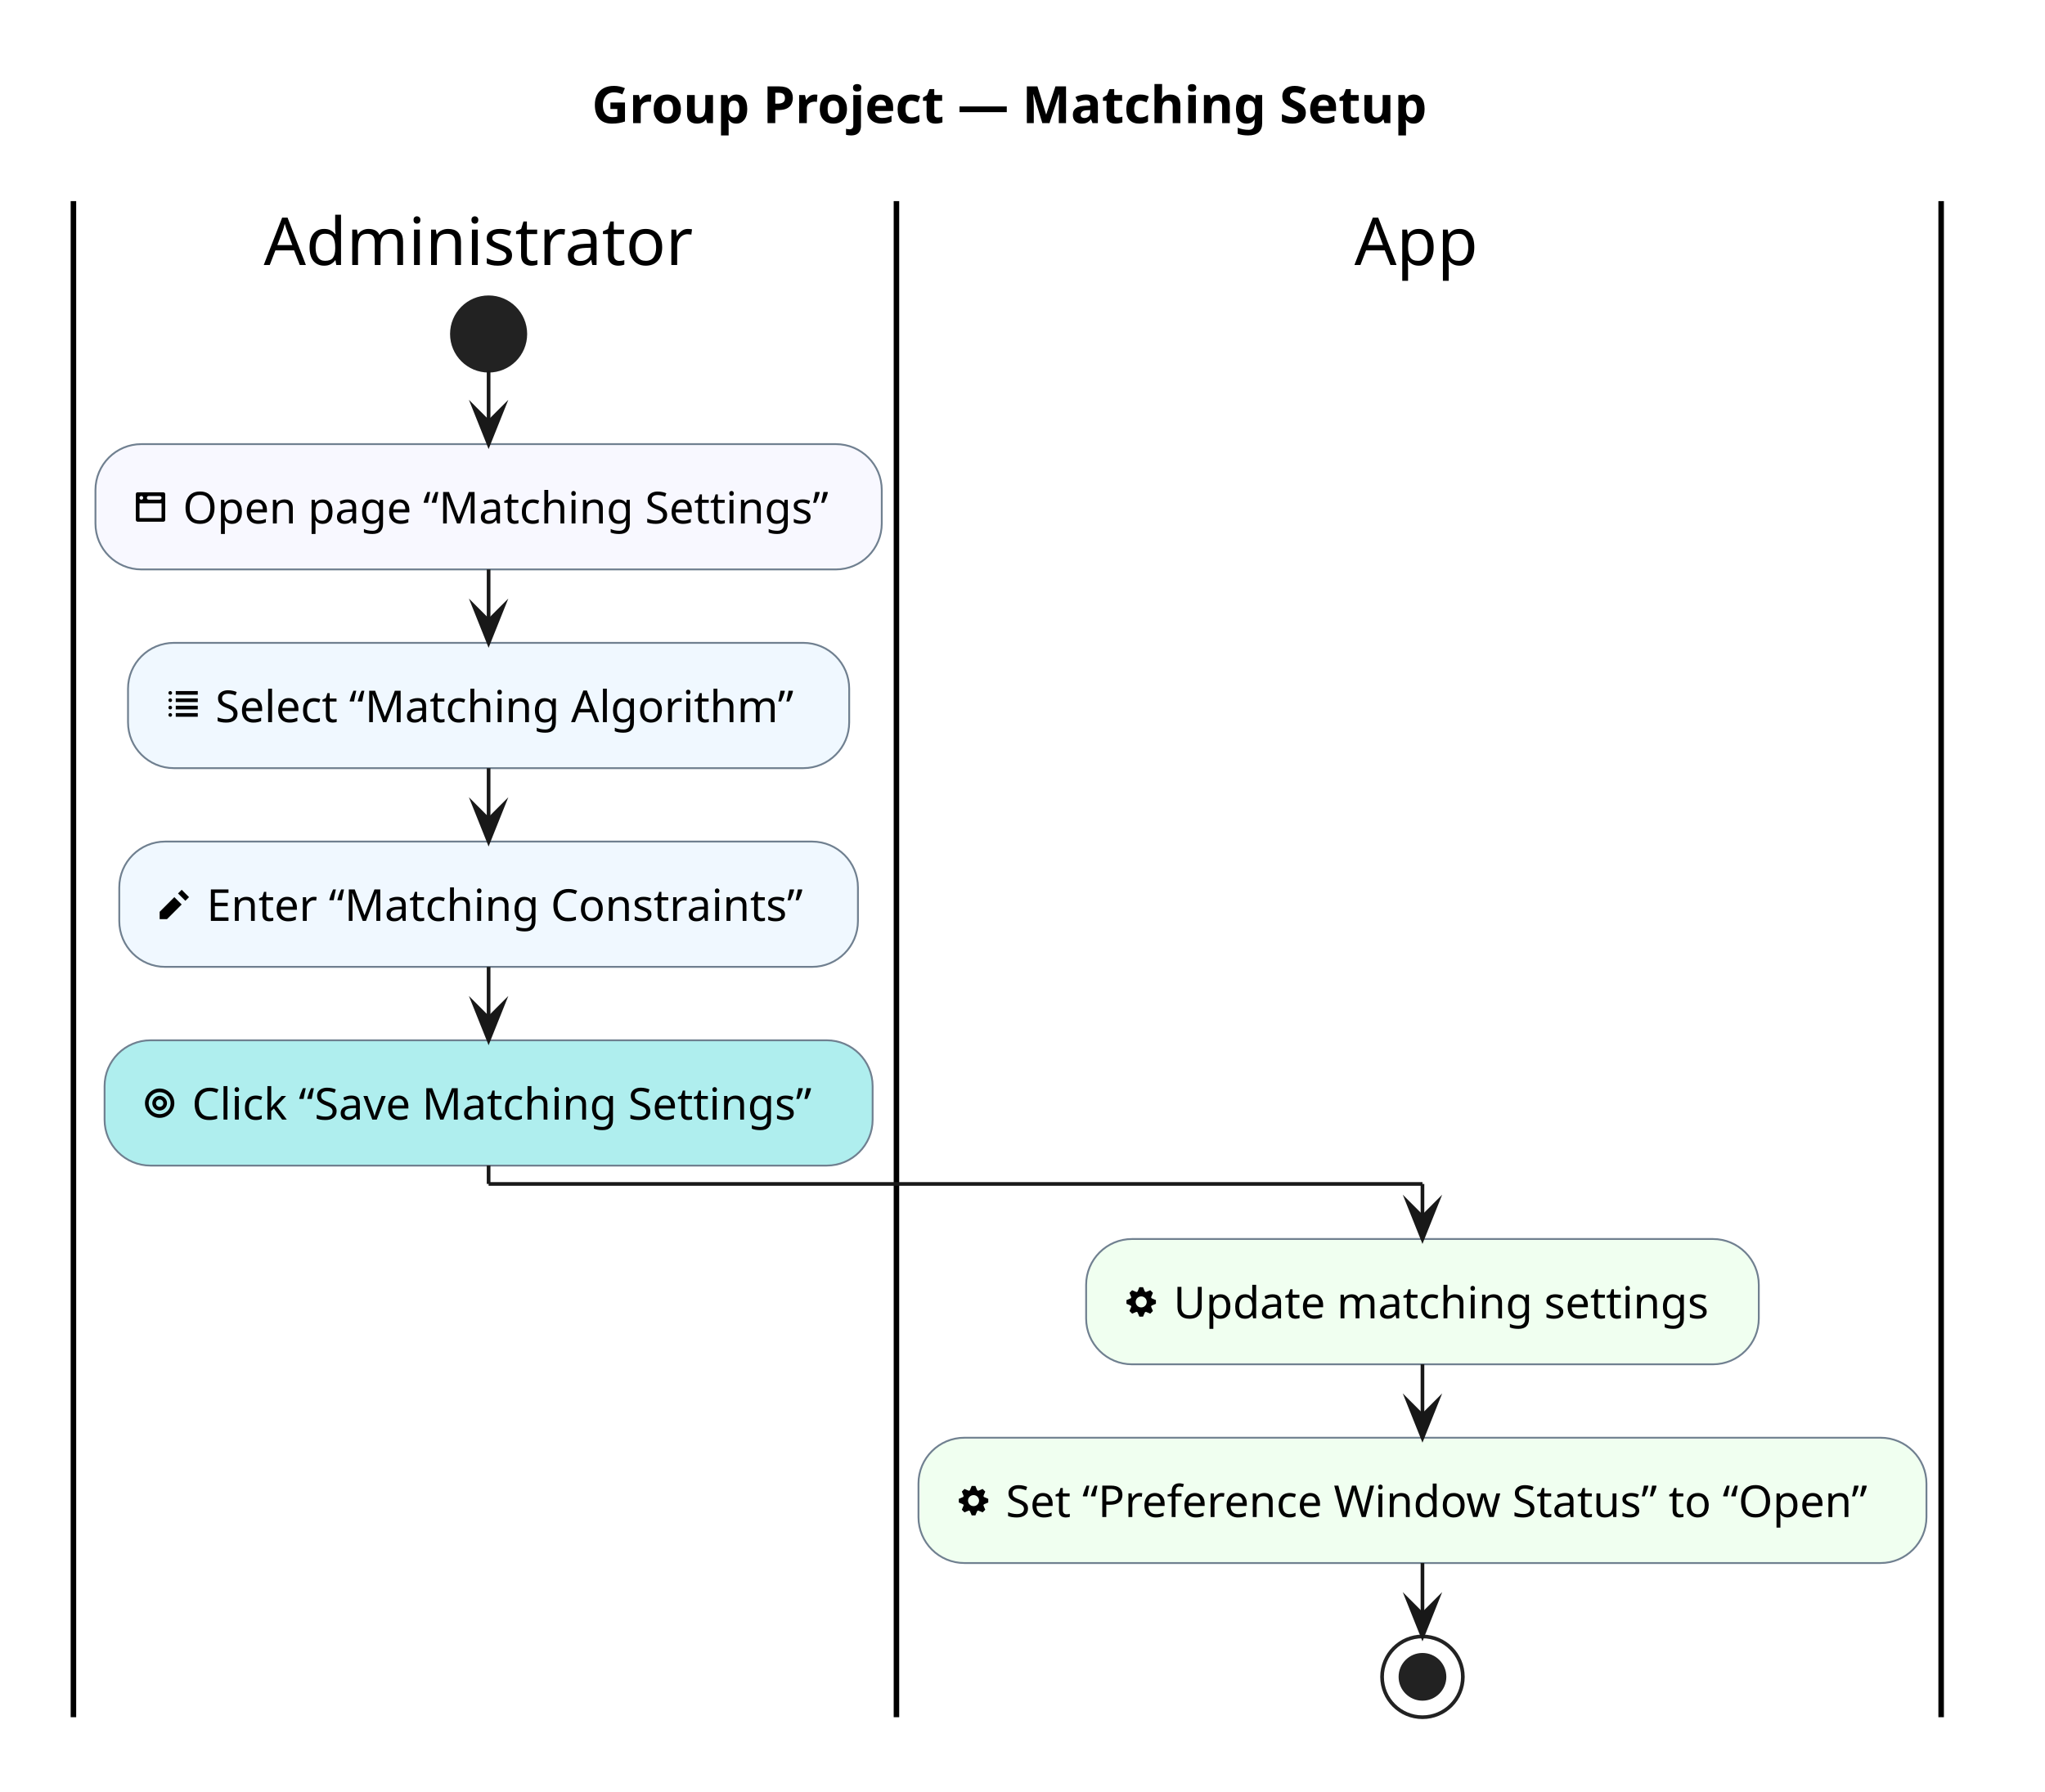
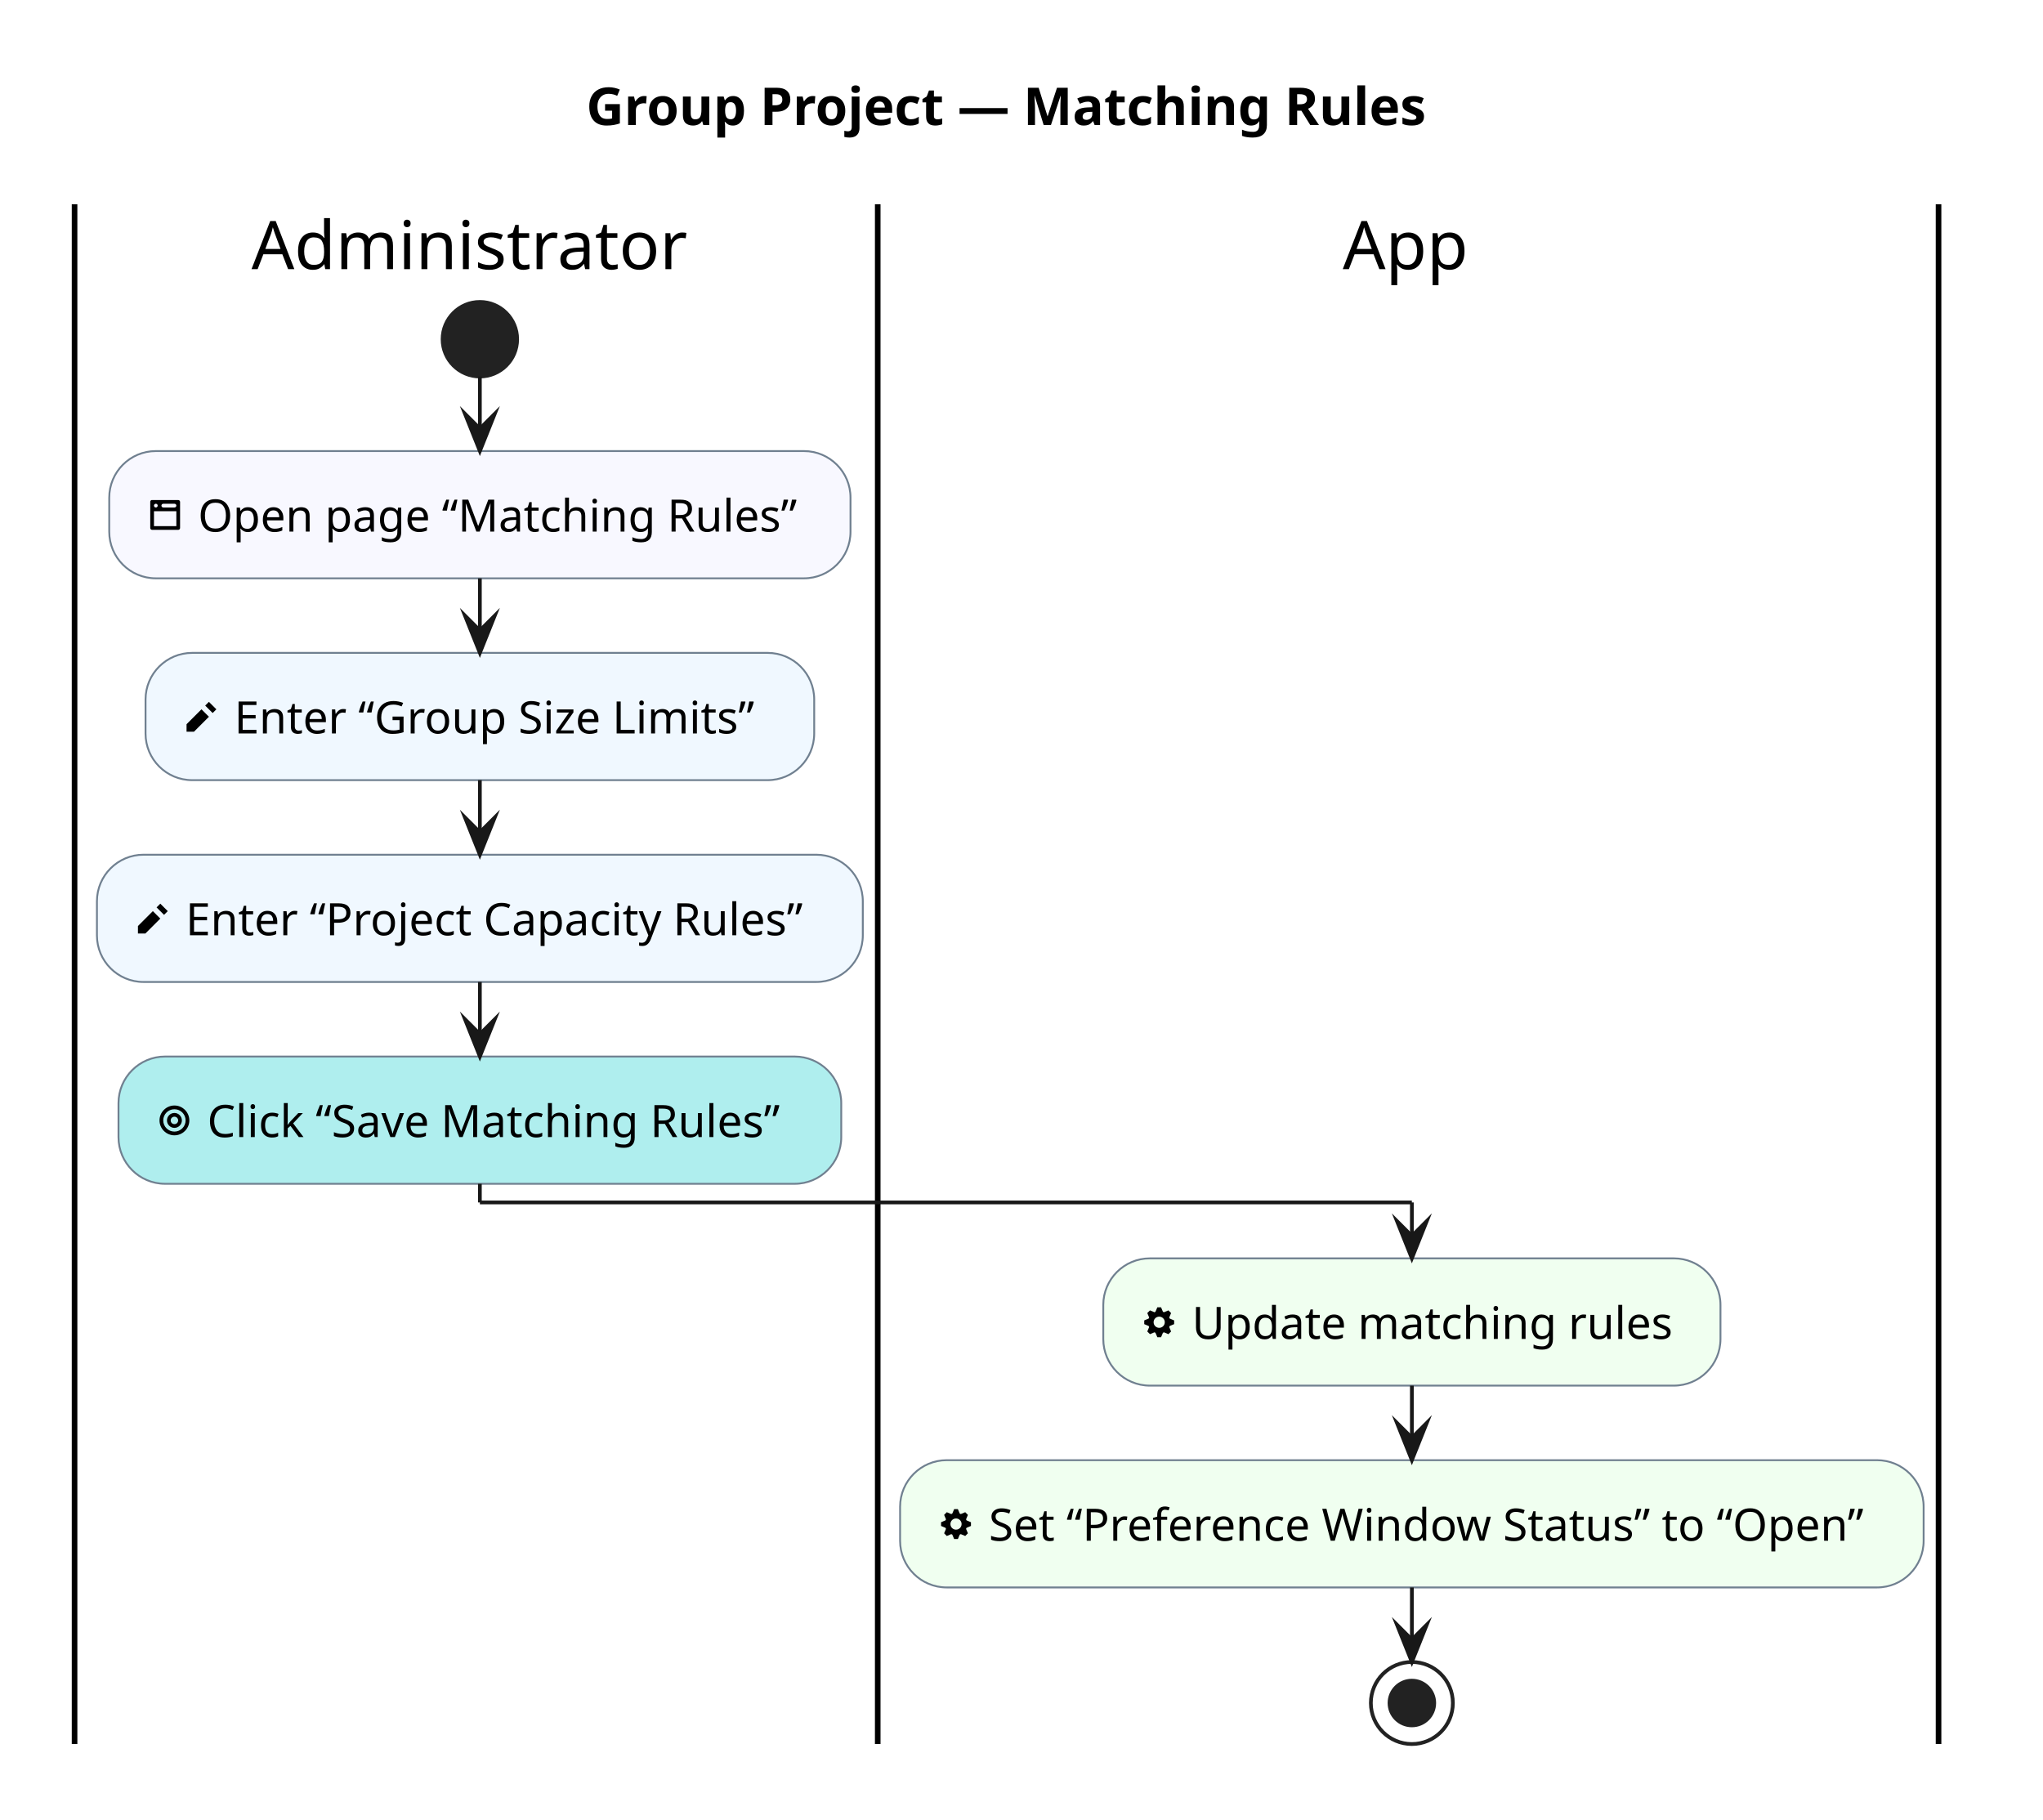
- <svg xmlns="http://www.w3.org/2000/svg" contentStyleType="text/css" data-diagram-type="ACTIVITY" height="488px" preserveAspectRatio="none" style="width:557px;height:488px;background:#FFFFFF;" version="1.1" viewBox="0 0 557 488" width="557px" zoomAndPan="magnify">
+ <svg xmlns="http://www.w3.org/2000/svg" contentStyleType="text/css" data-diagram-type="ACTIVITY" height="488px" preserveAspectRatio="none" style="width:548px;height:488px;background:#FFFFFF;" version="1.1" viewBox="0 0 548 488" width="548px" zoomAndPan="magnify">
  <defs />
  <g>
    <g class="title" data-source-line="2">
-       <text fill="#000000" font-family="sans-serif" font-size="14" font-weight="700" lengthAdjust="spacing" textLength="233.14" x="161.21" y="33.535">Group Project — Matching Setup</text>
+       <text fill="#000000" font-family="sans-serif" font-size="14" font-weight="700" lengthAdjust="spacing" textLength="232.319" x="157.255" y="33.535">Group Project — Matching Rules</text>
    </g>
-     <rect fill="none" height="21.199" style="stroke:none;stroke-width:1;" width="510.56" x="20" y="54.785" />
-     <ellipse cx="133.083" cy="90.984" fill="#222222" rx="10" ry="10" style="stroke:#222222;stroke-width:1;" />
-     <rect fill="#F8F8FF" height="34.133" rx="12.5" ry="12.5" style="stroke:#708090;stroke-width:0.5;" width="214.166" x="26" y="120.984" />
-     <path d="M37.34,134.117 A0.5,0.5 0 0 0 37,134.617 L37,141.617 A0.5,0.5 0 0 0 37.5,142.117 L44.5,142.117 A0.5,0.5 0 0 0 45,141.617 L45,134.617 A0.5,0.5 0 0 0 44.5,134.117 L37.5,134.117 A0.5,0.5 0 0 0 37.41,134.117 A0.5,0.5 0 0 0 37.35,134.117 M38.5,135.117 C38.78,135.117 39,135.337 39,135.617 C39,135.897 38.78,136.117 38.5,136.117 C38.22,136.117 38,135.897 38,135.617 C38,135.337 38.22,135.117 38.5,135.117 M40.5,135.117 L43.5,135.117 C43.78,135.117 44,135.337 44,135.617 C44,135.897 43.78,136.117 43.5,136.117 L40.5,136.117 C40.22,136.117 40,135.897 40,135.617 C40,135.337 40.22,135.117 40.5,135.117 M38,137.117 L44,137.117 L44,141.117 L38,141.117 L38,137.117" fill="#000000" />
-     <text fill="#000000" font-family="sans-serif" font-size="12" lengthAdjust="spacing" textLength="180.369" x="49.797" y="142.586">Open page “Matching Settings”</text>
-     <rect fill="#F0F8FF" height="34.133" rx="12.5" ry="12.5" style="stroke:#708090;stroke-width:0.5;" width="196.43" x="34.868" y="175.117" />
-     <path d="M46.368,188.25 C46.088,188.25 45.868,188.47 45.868,188.75 C45.868,189.03 46.088,189.25 46.368,189.25 C46.648,189.25 46.868,189.03 46.868,188.75 C46.868,188.47 46.648,188.25 46.368,188.25 M47.868,188.25 L47.868,189.25 L53.868,189.25 L53.868,188.25 L47.868,188.25 M46.368,190.25 C46.088,190.25 45.868,190.47 45.868,190.75 C45.868,191.03 46.088,191.25 46.368,191.25 C46.648,191.25 46.868,191.03 46.868,190.75 C46.868,190.47 46.648,190.25 46.368,190.25 M47.868,190.25 L47.868,191.25 L53.868,191.25 L53.868,190.25 L47.868,190.25 M46.368,192.25 C46.088,192.25 45.868,192.47 45.868,192.75 C45.868,193.03 46.088,193.25 46.368,193.25 C46.648,193.25 46.868,193.03 46.868,192.75 C46.868,192.47 46.648,192.25 46.368,192.25 M47.868,192.25 L47.868,193.25 L53.868,193.25 L53.868,192.25 L47.868,192.25 M46.368,194.25 C46.088,194.25 45.868,194.47 45.868,194.75 C45.868,195.03 46.088,195.25 46.368,195.25 C46.648,195.25 46.868,195.03 46.868,194.75 C46.868,194.47 46.648,194.25 46.368,194.25 M47.868,194.25 L47.868,195.25 L53.868,195.25 L53.868,194.25 L47.868,194.25" fill="#000000" />
-     <text fill="#000000" font-family="sans-serif" font-size="12" lengthAdjust="spacing" textLength="162.633" x="58.665" y="196.719">Select “Matching Algorithm”</text>
-     <rect fill="#F0F8FF" height="34.133" rx="12.5" ry="12.5" style="stroke:#708090;stroke-width:0.5;" width="201.193" x="32.486" y="229.25" />
-     <path d="M49.486,242.383 L48.486,243.383 L50.486,245.383 L51.486,244.383 L49.486,242.383 M47.486,244.383 L43.486,248.383 L43.486,250.383 L45.486,250.383 L49.486,246.383 L47.486,244.383" fill="#000000" />
-     <text fill="#000000" font-family="sans-serif" font-size="12" lengthAdjust="spacing" textLength="167.397" x="56.283" y="250.852">Enter “Matching Constraints”</text>
-     <rect fill="#AFEEEE" height="34.133" rx="12.5" ry="12.5" style="stroke:#708090;stroke-width:0.5;" width="209.197" x="28.484" y="283.383" />
-     <path d="M43.484,296.516 C41.284,296.516 39.484,298.316 39.484,300.516 C39.484,302.716 41.284,304.516 43.484,304.516 C45.684,304.516 47.484,302.716 47.484,300.516 C47.484,298.316 45.684,296.516 43.484,296.516 M43.484,297.516 C45.144,297.516 46.484,298.856 46.484,300.516 C46.484,302.176 45.144,303.516 43.484,303.516 C41.824,303.516 40.484,302.176 40.484,300.516 C40.484,298.856 41.824,297.516 43.484,297.516 M43.484,298.516 C42.384,298.516 41.484,299.416 41.484,300.516 C41.484,301.616 42.384,302.516 43.484,302.516 C44.584,302.516 45.484,301.616 45.484,300.516 C45.484,299.416 44.584,298.516 43.484,298.516 M43.484,299.516 C44.044,299.516 44.484,299.956 44.484,300.516 C44.484,301.076 44.044,301.516 43.484,301.516 C42.924,301.516 42.484,301.076 42.484,300.516 C42.484,299.956 42.924,299.516 43.484,299.516" fill="#000000" />
-     <text fill="#000000" font-family="sans-serif" font-size="12" lengthAdjust="spacing" textLength="175.4" x="52.281" y="304.984">Click “Save Matching Settings”</text>
+     <rect fill="none" height="21.199" style="stroke:none;stroke-width:1;" width="501.83" x="20" y="54.785" />
+     <ellipse cx="128.718" cy="90.984" fill="#222222" rx="10" ry="10" style="stroke:#222222;stroke-width:1;" />
+     <rect fill="#F8F8FF" height="34.133" rx="12.5" ry="12.5" style="stroke:#708090;stroke-width:0.5;" width="198.832" x="29.302" y="120.984" />
+     <path d="M40.642,134.117 A0.5,0.5 0 0 0 40.302,134.617 L40.302,141.617 A0.5,0.5 0 0 0 40.802,142.117 L47.802,142.117 A0.5,0.5 0 0 0 48.302,141.617 L48.302,134.617 A0.5,0.5 0 0 0 47.802,134.117 L40.802,134.117 A0.5,0.5 0 0 0 40.712,134.117 A0.5,0.5 0 0 0 40.652,134.117 M41.802,135.117 C42.082,135.117 42.302,135.337 42.302,135.617 C42.302,135.897 42.082,136.117 41.802,136.117 C41.522,136.117 41.302,135.897 41.302,135.617 C41.302,135.337 41.522,135.117 41.802,135.117 M43.802,135.117 L46.802,135.117 C47.082,135.117 47.302,135.337 47.302,135.617 C47.302,135.897 47.082,136.117 46.802,136.117 L43.802,136.117 C43.522,136.117 43.302,135.897 43.302,135.617 C43.302,135.337 43.522,135.117 43.802,135.117 M41.302,137.117 L47.302,137.117 L47.302,141.117 L41.302,141.117 L41.302,137.117" fill="#000000" />
+     <text fill="#000000" font-family="sans-serif" font-size="12" lengthAdjust="spacing" textLength="165.035" x="53.099" y="142.586">Open page “Matching Rules”</text>
+     <rect fill="#F0F8FF" height="34.133" rx="12.5" ry="12.5" style="stroke:#708090;stroke-width:0.5;" width="179.356" x="39.04" y="175.117" />
+     <path d="M56.04,188.25 L55.04,189.25 L57.04,191.25 L58.04,190.25 L56.04,188.25 M54.04,190.25 L50.04,194.25 L50.04,196.25 L52.04,196.25 L56.04,192.25 L54.04,190.25" fill="#000000" />
+     <text fill="#000000" font-family="sans-serif" font-size="12" lengthAdjust="spacing" textLength="145.559" x="62.837" y="196.719">Enter “Group Size Limits”</text>
+     <rect fill="#F0F8FF" height="34.133" rx="12.5" ry="12.5" style="stroke:#708090;stroke-width:0.5;" width="205.435" x="26" y="229.25" />
+     <path d="M43,242.383 L42,243.383 L44,245.383 L45,244.383 L43,242.383 M41,244.383 L37,248.383 L37,250.383 L39,250.383 L43,246.383 L41,244.383" fill="#000000" />
+     <text fill="#000000" font-family="sans-serif" font-size="12" lengthAdjust="spacing" textLength="171.639" x="49.797" y="250.852">Enter “Project Capacity Rules”</text>
+     <rect fill="#AFEEEE" height="34.133" rx="12.5" ry="12.5" style="stroke:#708090;stroke-width:0.5;" width="193.863" x="31.786" y="283.383" />
+     <path d="M46.786,296.516 C44.586,296.516 42.786,298.316 42.786,300.516 C42.786,302.716 44.586,304.516 46.786,304.516 C48.986,304.516 50.786,302.716 50.786,300.516 C50.786,298.316 48.986,296.516 46.786,296.516 M46.786,297.516 C48.446,297.516 49.786,298.856 49.786,300.516 C49.786,302.176 48.446,303.516 46.786,303.516 C45.126,303.516 43.786,302.176 43.786,300.516 C43.786,298.856 45.126,297.516 46.786,297.516 M46.786,298.516 C45.686,298.516 44.786,299.416 44.786,300.516 C44.786,301.616 45.686,302.516 46.786,302.516 C47.886,302.516 48.786,301.616 48.786,300.516 C48.786,299.416 47.886,298.516 46.786,298.516 M46.786,299.516 C47.346,299.516 47.786,299.956 47.786,300.516 C47.786,301.076 47.346,301.516 46.786,301.516 C46.226,301.516 45.786,301.076 45.786,300.516 C45.786,299.956 46.226,299.516 46.786,299.516" fill="#000000" />
+     <text fill="#000000" font-family="sans-serif" font-size="12" lengthAdjust="spacing" textLength="160.066" x="55.583" y="304.984">Click “Save Matching Rules”</text>
    <line style="stroke:#000000;stroke-width:1.5;" x1="20" x2="20" y1="54.785" y2="467.781" />
-     <rect fill="#F0FFF0" height="34.133" rx="12.5" ry="12.5" style="stroke:#708090;stroke-width:0.5;" width="183.217" x="295.831" y="337.516" />
-     <path d="M310.331,350.648 L309.831,351.838 C309.731,351.868 309.641,351.918 309.551,351.968 L308.361,351.468 L307.641,352.188 L308.141,353.378 C308.091,353.478 308.051,353.558 308.011,353.658 L306.821,354.158 L306.821,355.158 L308.011,355.658 C308.051,355.758 308.091,355.838 308.141,355.938 L307.641,357.128 L308.361,357.848 L309.551,357.348 C309.641,357.388 309.731,357.438 309.831,357.478 L310.331,358.668 L311.331,358.668 L311.831,357.478 C311.921,357.438 312.021,357.398 312.111,357.348 L313.301,357.848 L314.021,357.128 L313.521,355.938 C313.561,355.848 313.611,355.748 313.651,355.658 L314.841,355.158 L314.841,354.158 L313.651,353.658 C313.621,353.568 313.571,353.468 313.521,353.378 L314.021,352.188 L313.301,351.468 L312.111,351.968 C312.021,351.928 311.921,351.878 311.831,351.838 L311.331,350.648 L310.331,350.648 M310.831,353.148 C311.661,353.148 312.331,353.818 312.331,354.648 C312.331,355.478 311.661,356.148 310.831,356.148 C310.001,356.148 309.331,355.478 309.331,354.648 C309.331,353.818 310.001,353.148 310.831,353.148" fill="#000000" />
-     <text fill="#000000" font-family="sans-serif" font-size="12" lengthAdjust="spacing" textLength="149.42" x="319.628" y="359.117">Update matching settings</text>
-     <rect fill="#F0FFF0" height="34.133" rx="12.5" ry="12.5" style="stroke:#708090;stroke-width:0.5;" width="274.547" x="250.166" y="391.648" />
-     <path d="M264.666,404.781 L264.166,405.971 C264.066,406.001 263.976,406.051 263.886,406.101 L262.696,405.601 L261.976,406.321 L262.476,407.511 C262.426,407.611 262.386,407.691 262.346,407.791 L261.156,408.291 L261.156,409.291 L262.346,409.791 C262.386,409.891 262.426,409.971 262.476,410.071 L261.976,411.261 L262.696,411.981 L263.886,411.481 C263.976,411.521 264.066,411.571 264.166,411.611 L264.666,412.801 L265.666,412.801 L266.166,411.611 C266.256,411.571 266.356,411.531 266.446,411.481 L267.636,411.981 L268.356,411.261 L267.856,410.071 C267.896,409.981 267.946,409.881 267.986,409.791 L269.176,409.291 L269.176,408.291 L267.986,407.791 C267.956,407.701 267.906,407.601 267.856,407.511 L268.356,406.321 L267.636,405.601 L266.446,406.101 C266.356,406.061 266.256,406.011 266.166,405.971 L265.666,404.781 L264.666,404.781 M265.166,407.281 C265.996,407.281 266.666,407.951 266.666,408.781 C266.666,409.611 265.996,410.281 265.166,410.281 C264.336,410.281 263.666,409.611 263.666,408.781 C263.666,407.951 264.336,407.281 265.166,407.281" fill="#000000" />
-     <text fill="#000000" font-family="sans-serif" font-size="12" lengthAdjust="spacing" textLength="240.75" x="273.963" y="413.25">Set “Preference Window Status” to “Open”</text>
-     <ellipse cx="387.44" cy="456.781" fill="none" rx="11" ry="11" style="stroke:#222222;stroke-width:1;" />
-     <ellipse cx="387.44" cy="456.781" fill="#222222" rx="6" ry="6" style="stroke:#222222;stroke-width:1;" />
-     <line style="stroke:#000000;stroke-width:1.5;" x1="244.166" x2="244.166" y1="54.785" y2="467.781" />
-     <line style="stroke:#000000;stroke-width:1.5;" x1="528.713" x2="528.713" y1="54.785" y2="467.781" />
-     <line style="stroke:#181818;stroke-width:1;" x1="133.083" x2="133.083" y1="100.984" y2="120.984" />
-     <polygon fill="#181818" points="129.083,110.984,133.083,120.984,137.083,110.984,133.083,114.984" style="stroke:#181818;stroke-width:1;stroke-linejoin:miter;stroke-miterlimit:10;" />
-     <line style="stroke:#181818;stroke-width:1;" x1="133.083" x2="133.083" y1="155.117" y2="175.117" />
-     <polygon fill="#181818" points="129.083,165.117,133.083,175.117,137.083,165.117,133.083,169.117" style="stroke:#181818;stroke-width:1;stroke-linejoin:miter;stroke-miterlimit:10;" />
-     <line style="stroke:#181818;stroke-width:1;" x1="133.083" x2="133.083" y1="209.25" y2="229.25" />
-     <polygon fill="#181818" points="129.083,219.25,133.083,229.25,137.083,219.25,133.083,223.25" style="stroke:#181818;stroke-width:1;stroke-linejoin:miter;stroke-miterlimit:10;" />
-     <line style="stroke:#181818;stroke-width:1;" x1="133.083" x2="133.083" y1="263.383" y2="283.383" />
-     <polygon fill="#181818" points="129.083,273.383,133.083,283.383,137.083,273.383,133.083,277.383" style="stroke:#181818;stroke-width:1;stroke-linejoin:miter;stroke-miterlimit:10;" />
-     <line style="stroke:#181818;stroke-width:1;" x1="387.44" x2="387.44" y1="371.648" y2="391.648" />
-     <polygon fill="#181818" points="383.44,381.648,387.44,391.648,391.44,381.648,387.44,385.648" style="stroke:#181818;stroke-width:1;stroke-linejoin:miter;stroke-miterlimit:10;" />
-     <line style="stroke:#181818;stroke-width:1;" x1="387.44" x2="387.44" y1="425.781" y2="445.781" />
-     <polygon fill="#181818" points="383.44,435.781,387.44,445.781,391.44,435.781,387.44,439.781" style="stroke:#181818;stroke-width:1;stroke-linejoin:miter;stroke-miterlimit:10;" />
-     <line style="stroke:#181818;stroke-width:1;" x1="133.083" x2="133.083" y1="317.516" y2="322.516" />
-     <line style="stroke:#181818;stroke-width:1;" x1="133.083" x2="387.44" y1="322.516" y2="322.516" />
-     <line style="stroke:#181818;stroke-width:1;" x1="387.44" x2="387.44" y1="322.516" y2="337.516" />
-     <polygon fill="#181818" points="383.44,327.516,387.44,337.516,391.44,327.516,387.44,331.516" style="stroke:#181818;stroke-width:1;stroke-linejoin:miter;stroke-miterlimit:10;" />
-     <text fill="#000000" font-family="sans-serif" font-size="18" lengthAdjust="spacing" textLength="120.498" x="71.834" y="72.188">Administrator</text>
-     <text fill="#000000" font-family="sans-serif" font-size="18" lengthAdjust="spacing" textLength="35.077" x="368.901" y="72.188">App</text>
+     <rect fill="#F0FFF0" height="34.133" rx="12.5" ry="12.5" style="stroke:#708090;stroke-width:0.5;" width="165.551" x="295.934" y="337.516" />
+     <path d="M310.434,350.648 L309.934,351.838 C309.834,351.868 309.744,351.918 309.654,351.968 L308.464,351.468 L307.744,352.188 L308.244,353.378 C308.194,353.478 308.154,353.558 308.114,353.658 L306.924,354.158 L306.924,355.158 L308.114,355.658 C308.154,355.758 308.194,355.838 308.244,355.938 L307.744,357.128 L308.464,357.848 L309.654,357.348 C309.744,357.388 309.834,357.438 309.934,357.478 L310.434,358.668 L311.434,358.668 L311.934,357.478 C312.024,357.438 312.124,357.398 312.214,357.348 L313.404,357.848 L314.124,357.128 L313.624,355.938 C313.664,355.848 313.714,355.748 313.754,355.658 L314.944,355.158 L314.944,354.158 L313.754,353.658 C313.724,353.568 313.674,353.468 313.624,353.378 L314.124,352.188 L313.404,351.468 L312.214,351.968 C312.124,351.928 312.024,351.878 311.934,351.838 L311.434,350.648 L310.434,350.648 M310.934,353.148 C311.764,353.148 312.434,353.818 312.434,354.648 C312.434,355.478 311.764,356.148 310.934,356.148 C310.104,356.148 309.434,355.478 309.434,354.648 C309.434,353.818 310.104,353.148 310.934,353.148" fill="#000000" />
+     <text fill="#000000" font-family="sans-serif" font-size="12" lengthAdjust="spacing" textLength="131.754" x="319.731" y="359.117">Update matching rules</text>
+     <rect fill="#F0FFF0" height="34.133" rx="12.5" ry="12.5" style="stroke:#708090;stroke-width:0.5;" width="274.547" x="241.435" y="391.648" />
+     <path d="M255.935,404.781 L255.435,405.971 C255.335,406.001 255.245,406.051 255.155,406.101 L253.965,405.601 L253.245,406.321 L253.745,407.511 C253.696,407.611 253.655,407.691 253.615,407.791 L252.425,408.291 L252.425,409.291 L253.615,409.791 C253.655,409.891 253.696,409.971 253.745,410.071 L253.245,411.261 L253.965,411.981 L255.155,411.481 C255.245,411.521 255.335,411.571 255.435,411.611 L255.935,412.801 L256.935,412.801 L257.435,411.611 C257.526,411.571 257.625,411.531 257.716,411.481 L258.906,411.981 L259.625,411.261 L259.125,410.071 C259.166,409.981 259.216,409.881 259.255,409.791 L260.445,409.291 L260.445,408.291 L259.255,407.791 C259.226,407.701 259.175,407.601 259.125,407.511 L259.625,406.321 L258.906,405.601 L257.716,406.101 C257.625,406.061 257.526,406.011 257.435,405.971 L256.935,404.781 L255.935,404.781 M256.435,407.281 C257.265,407.281 257.935,407.951 257.935,408.781 C257.935,409.611 257.265,410.281 256.435,410.281 C255.606,410.281 254.935,409.611 254.935,408.781 C254.935,407.951 255.606,407.281 256.435,407.281" fill="#000000" />
+     <text fill="#000000" font-family="sans-serif" font-size="12" lengthAdjust="spacing" textLength="240.75" x="265.232" y="413.25">Set “Preference Window Status” to “Open”</text>
+     <ellipse cx="378.709" cy="456.781" fill="none" rx="11" ry="11" style="stroke:#222222;stroke-width:1;" />
+     <ellipse cx="378.709" cy="456.781" fill="#222222" rx="6" ry="6" style="stroke:#222222;stroke-width:1;" />
+     <line style="stroke:#000000;stroke-width:1.5;" x1="235.435" x2="235.435" y1="54.785" y2="467.781" />
+     <line style="stroke:#000000;stroke-width:1.5;" x1="519.982" x2="519.982" y1="54.785" y2="467.781" />
+     <line style="stroke:#181818;stroke-width:1;" x1="128.718" x2="128.718" y1="100.984" y2="120.984" />
+     <polygon fill="#181818" points="124.718,110.984,128.718,120.984,132.718,110.984,128.718,114.984" style="stroke:#181818;stroke-width:1;stroke-linejoin:miter;stroke-miterlimit:10;" />
+     <line style="stroke:#181818;stroke-width:1;" x1="128.718" x2="128.718" y1="155.117" y2="175.117" />
+     <polygon fill="#181818" points="124.718,165.117,128.718,175.117,132.718,165.117,128.718,169.117" style="stroke:#181818;stroke-width:1;stroke-linejoin:miter;stroke-miterlimit:10;" />
+     <line style="stroke:#181818;stroke-width:1;" x1="128.718" x2="128.718" y1="209.25" y2="229.25" />
+     <polygon fill="#181818" points="124.718,219.25,128.718,229.25,132.718,219.25,128.718,223.25" style="stroke:#181818;stroke-width:1;stroke-linejoin:miter;stroke-miterlimit:10;" />
+     <line style="stroke:#181818;stroke-width:1;" x1="128.718" x2="128.718" y1="263.383" y2="283.383" />
+     <polygon fill="#181818" points="124.718,273.383,128.718,283.383,132.718,273.383,128.718,277.383" style="stroke:#181818;stroke-width:1;stroke-linejoin:miter;stroke-miterlimit:10;" />
+     <line style="stroke:#181818;stroke-width:1;" x1="378.709" x2="378.709" y1="371.648" y2="391.648" />
+     <polygon fill="#181818" points="374.709,381.648,378.709,391.648,382.709,381.648,378.709,385.648" style="stroke:#181818;stroke-width:1;stroke-linejoin:miter;stroke-miterlimit:10;" />
+     <line style="stroke:#181818;stroke-width:1;" x1="378.709" x2="378.709" y1="425.781" y2="445.781" />
+     <polygon fill="#181818" points="374.709,435.781,378.709,445.781,382.709,435.781,378.709,439.781" style="stroke:#181818;stroke-width:1;stroke-linejoin:miter;stroke-miterlimit:10;" />
+     <line style="stroke:#181818;stroke-width:1;" x1="128.718" x2="128.718" y1="317.516" y2="322.516" />
+     <line style="stroke:#181818;stroke-width:1;" x1="128.718" x2="378.709" y1="322.516" y2="322.516" />
+     <line style="stroke:#181818;stroke-width:1;" x1="378.709" x2="378.709" y1="322.516" y2="337.516" />
+     <polygon fill="#181818" points="374.709,327.516,378.709,337.516,382.709,327.516,378.709,331.516" style="stroke:#181818;stroke-width:1;stroke-linejoin:miter;stroke-miterlimit:10;" />
+     <text fill="#000000" font-family="sans-serif" font-size="18" lengthAdjust="spacing" textLength="120.498" x="67.469" y="72.188">Administrator</text>
+     <text fill="#000000" font-family="sans-serif" font-size="18" lengthAdjust="spacing" textLength="35.077" x="360.17" y="72.188">App</text>
  </g>
</svg>
